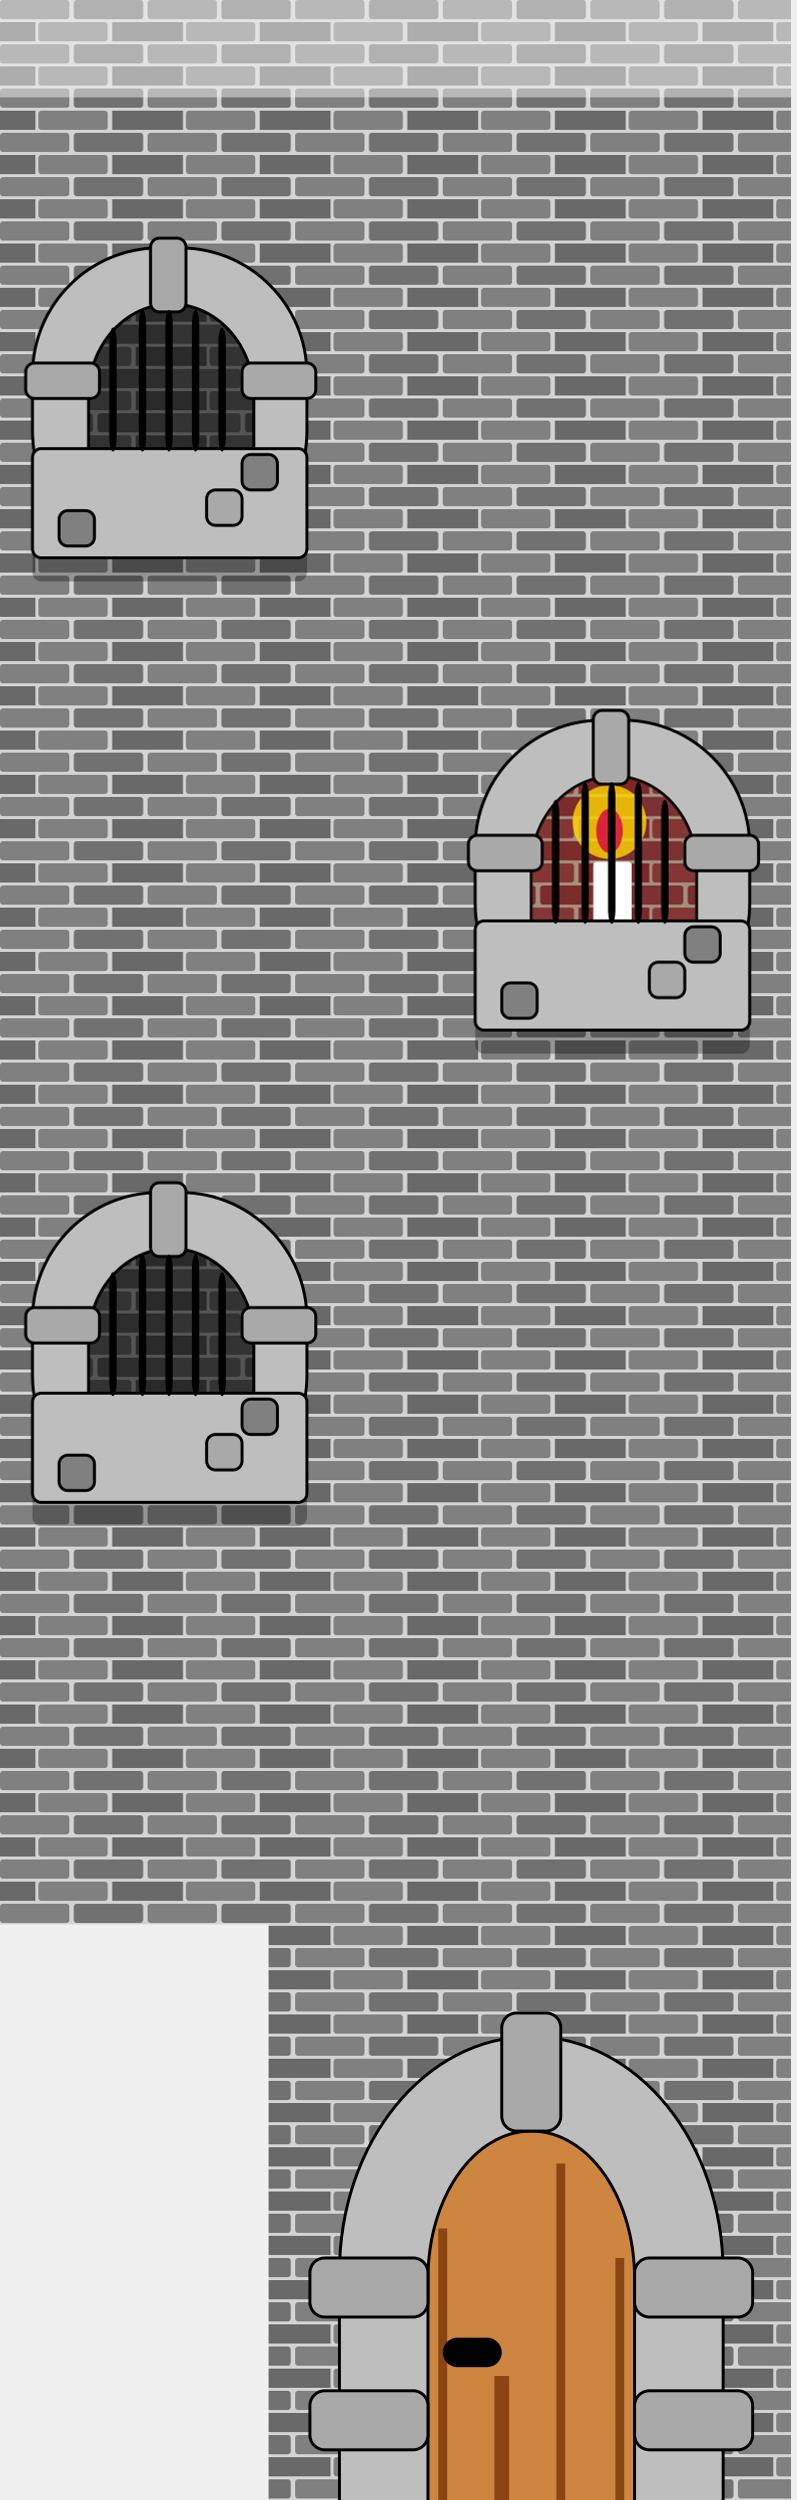
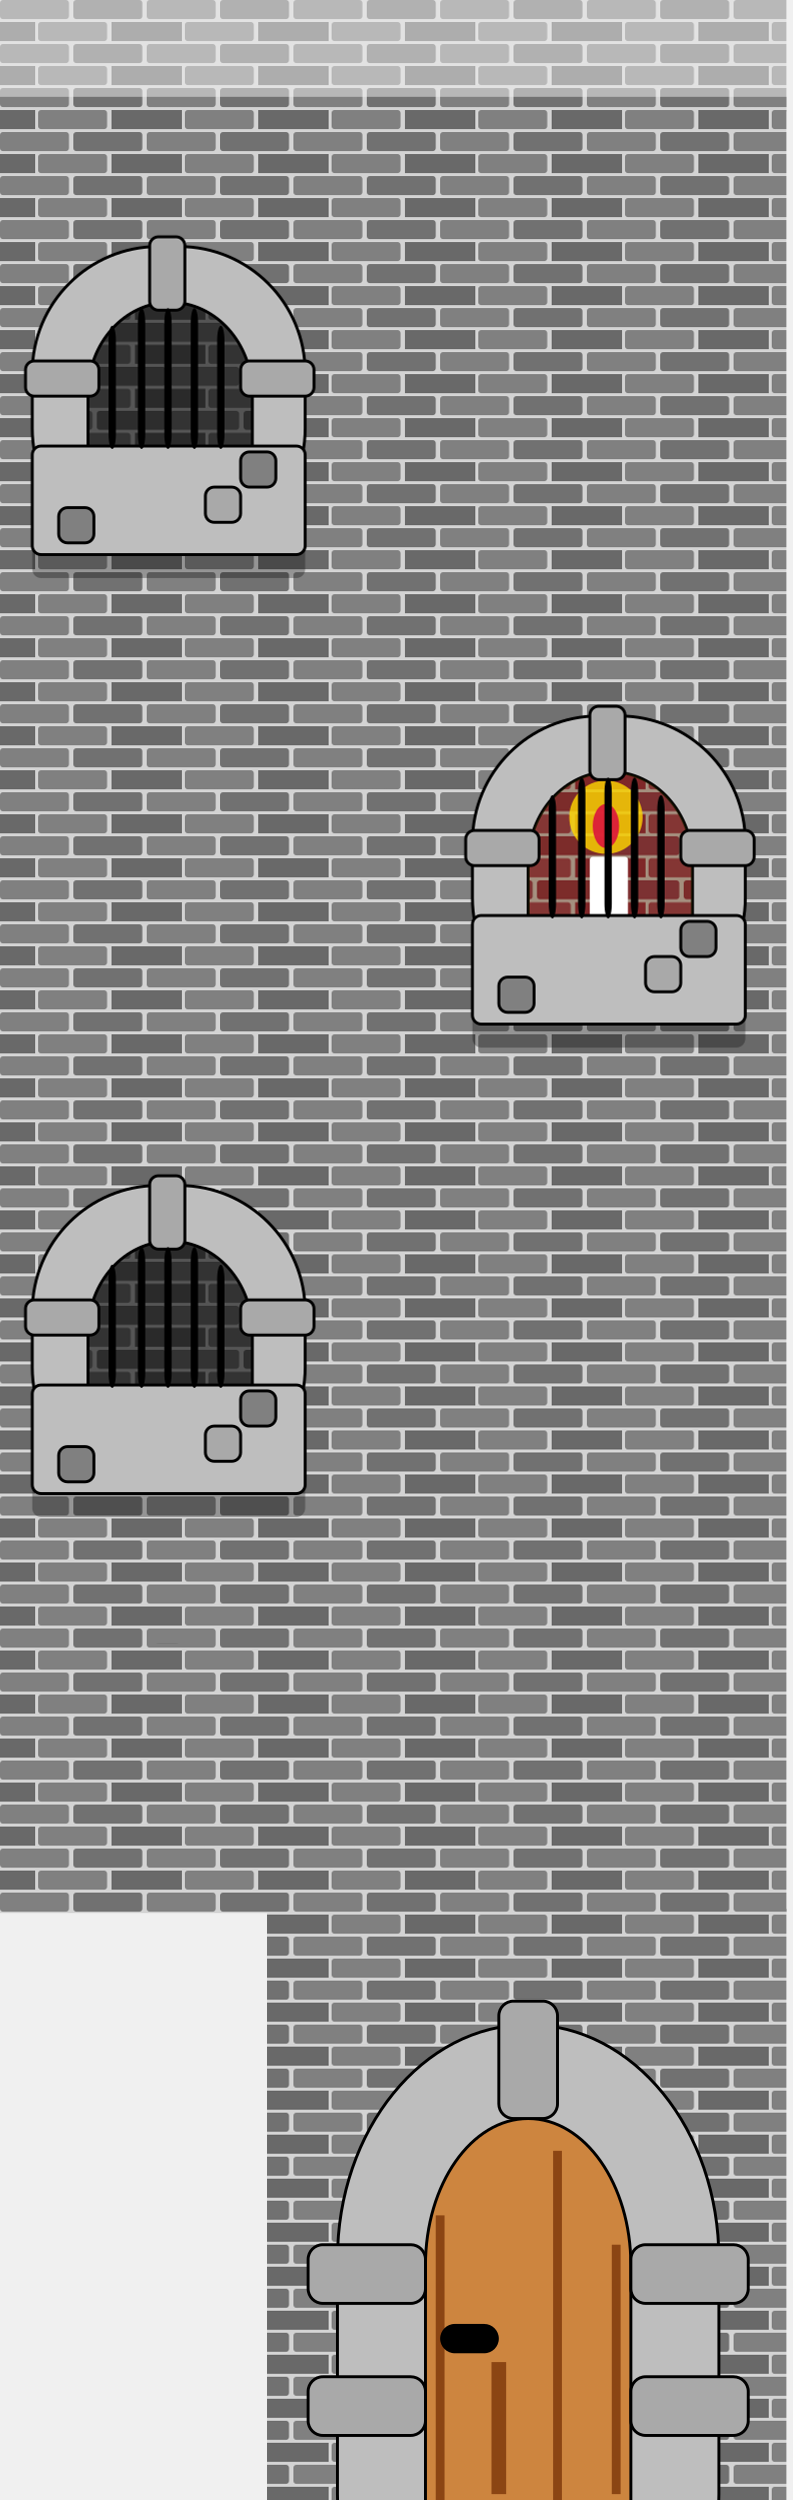
- <svg xmlns="http://www.w3.org/2000/svg" width="270" height="847" class="cover5">
+ <svg xmlns="http://www.w3.org/2000/svg" width="270" height="852" class="cover5">
  <defs>
    <pattern id="redBricks" patternUnits="userSpaceOnUse" x="0" y="0" width="50" height="15">
      <rect width="50" height="15" x="0" y="0" fill="#dcc0c7" />
      <rect width="23.5" height="6.5" x="0" y="0" rx="1" fill="#9d2c4e" />
      <rect width="23.5" height="6.5" x="25" y="0" rx="1" fill="#9c2343" />
      <rect width="12" height="6.5" x="0" y="7.5" fill="#a11d3e" />
      <rect width="23.5" height="6.5" x="13" y="7.5" rx="1" fill="#aa3553" />
      <rect width="12" height="6.5" x="38" y="7.5" fill="#a11d3e" />
    </pattern>
    <pattern id="greyBricks" patternUnits="userSpaceOnUse" x="0" y="0" width="50" height="15">
      <rect width="50" height="15" x="0" y="0" fill="lightgrey" />
      <rect width="23.5" height="6.5" x="0" y="0" rx="1" fill="grey" />
      <rect width="23.5" height="6.5" x="25" y="0" rx="1" fill="#717171" />
      <rect width="12" height="6.5" x="0" y="7.5" fill="dimgrey" />
      <rect width="23.5" height="6.5" x="13" y="7.5" rx="1" fill="#808080" />
      <rect width="12" height="6.5" x="38" y="7.5" fill="dimgrey" />
    </pattern>
    <pattern id="windowPattern" patternUnits="userSpaceOnUse" x="8" y="80" width="150" height="160">
      <rect width="93" height="37" x="3" y="80" opacity=".3" rx="3" />
      <rect width="93" height="105" x="3" y="4" fill="#bebebe" rx="43" stroke="black" />
      <rect width="56" height="83" x="22" y="23" rx="31" stroke="black" fill="url(#greyBricks)" />
      <rect width="56" height="83" x="22" y="23" rx="31" opacity=".6" />
      <rect width="93" height="37" x="3" y="72" fill="#bebebe" rx="3" stroke="black" />
      <rect width="12" height="25" x="43" y=".7" fill="darkgrey" rx="3" stroke="black" />
      <rect width="25" height="12" x=".7" y="43" fill="darkgrey" rx="3" stroke="black" />
      <rect width="25" height="12" x="74" y="43" fill="darkgrey" rx="3" stroke="black" />
      <rect width="12" height="12" x="74" y="74" fill="grey" rx="3" stroke="black" />
      <rect width="12" height="12" x="62" y="86" fill="darkgrey" rx="3" stroke="black" />
      <rect width="12" height="12" x="12" y="93" fill="grey" rx="3" stroke="black" />
      <rect width="2.5" height="42" x="29" y="31" rx="5" />
      <rect width="2.5" height="48" x="39" y="25" rx="5" />
      <rect width="2.5" height="48" x="48" y="25" rx="5" />
      <rect width="2.5" height="48" x="57" y="25" rx="5" />
      <rect width="2.5" height="42" x="66" y="31" rx="5" />
    </pattern>
    <pattern id="windowCandle" patternUnits="userSpaceOnUse" x="8" y="80" width="150" height="160">
      <rect width="93" height="37" x="3" y="80" opacity=".3" rx="3" />
      <rect width="93" height="105" x="3" y="4" fill="#bebebe" rx="43" stroke="black" />
      <rect width="56" height="83" x="22" y="23" rx="31" stroke="black" fill="url(#redBricks)" />
      <rect width="56" height="83" x="22" y="23" rx="31" opacity=".3" />
      <rect width="56" height="83" x="22" y="23" rx="31" fill="gold" opacity=".1" />
      <rect width="13" height="22" x="43" y="52" rx="1" fill="white" />
      <rect width="25" height="25" x="36" y="26" rx="15" fill="gold" opacity=".8" />
      <rect width="9" height="15" x="44" y="34" rx="15" fill="crimson" opacity=".9" />
      <rect width="93" height="37" x="3" y="72" fill="#bebebe" rx="3" stroke="black" />
      <rect width="12" height="25" x="43" y=".7" fill="darkgrey" rx="3" stroke="black" />
      <rect width="25" height="12" x=".7" y="43" fill="darkgrey" rx="3" stroke="black" />
      <rect width="25" height="12" x="74" y="43" fill="darkgrey" rx="3" stroke="black" />
      <rect width="12" height="12" x="74" y="74" fill="grey" rx="3" stroke="black" />
      <rect width="12" height="12" x="62" y="86" fill="darkgrey" rx="3" stroke="black" />
      <rect width="12" height="12" x="12" y="93" fill="grey" rx="3" stroke="black" />
      <rect width="2.5" height="42" x="29" y="31" rx="5" />
      <rect width="2.5" height="48" x="39" y="25" rx="5" />
      <rect width="2.5" height="48" x="48" y="25" rx="5" />
      <rect width="2.5" height="48" x="57" y="25" rx="5" />
      <rect width="2.5" height="42" x="66" y="31" rx="5" />
    </pattern>
  </defs>
  <rect width="268" height="38" x="0" y="0" fill="url(#greyBricks)" opacity=".5" />
  <rect width="268" height="619" x="0" y="33" fill="url(#greyBricks)" />
  <rect width="177" height="248" x="91" y="650.5" fill="url(#greyBricks)" />
  <rect width="134" height="175" x="0" y="40" fill="url(#windowPattern)" />
  <rect width="134" height="180" x="134" y="208" fill="url(#windowCandle)" />
  <rect width="134" height="180" x="0" y="380" fill="url(#windowPattern)" />
  <rect width="130" height="240" x="115" y="690" fill="#bebebe" rx="80" stroke="black" />
  <rect width="70" height="180" x="145" y="722" fill="peru" rx="50" stroke="black" />
  <rect width="20" height="40" x="170" y="682" fill="darkgrey" rx="5" stroke="black" />
  <rect width="40" height="20" x="105" y="765" fill="darkgrey" rx="5" stroke="black" />
  <rect width="40" height="20" x="105" y="810" fill="darkgrey" rx="5" stroke="black" />
  <rect width="40" height="20" x="215" y="765" fill="darkgrey" rx="5" stroke="black" />
  <rect width="40" height="20" x="215" y="810" fill="darkgrey" rx="5" stroke="black" />
  <line x1="150" y1="755" x2="150" y2="870" style="stroke:saddlebrown;stroke-width:3" />
  <line x1="170" y1="805" x2="170" y2="850" style="stroke:saddlebrown;stroke-width:5" />
  <line x1="210" y1="765" x2="210" y2="850" style="stroke:saddlebrown;stroke-width:3" />
  <line x1="190" y1="733" x2="190" y2="860" style="stroke:saddlebrown;stroke-width:3" />
  <rect width="20" height="10" x="150" y="792" rx="5" />
</svg>
